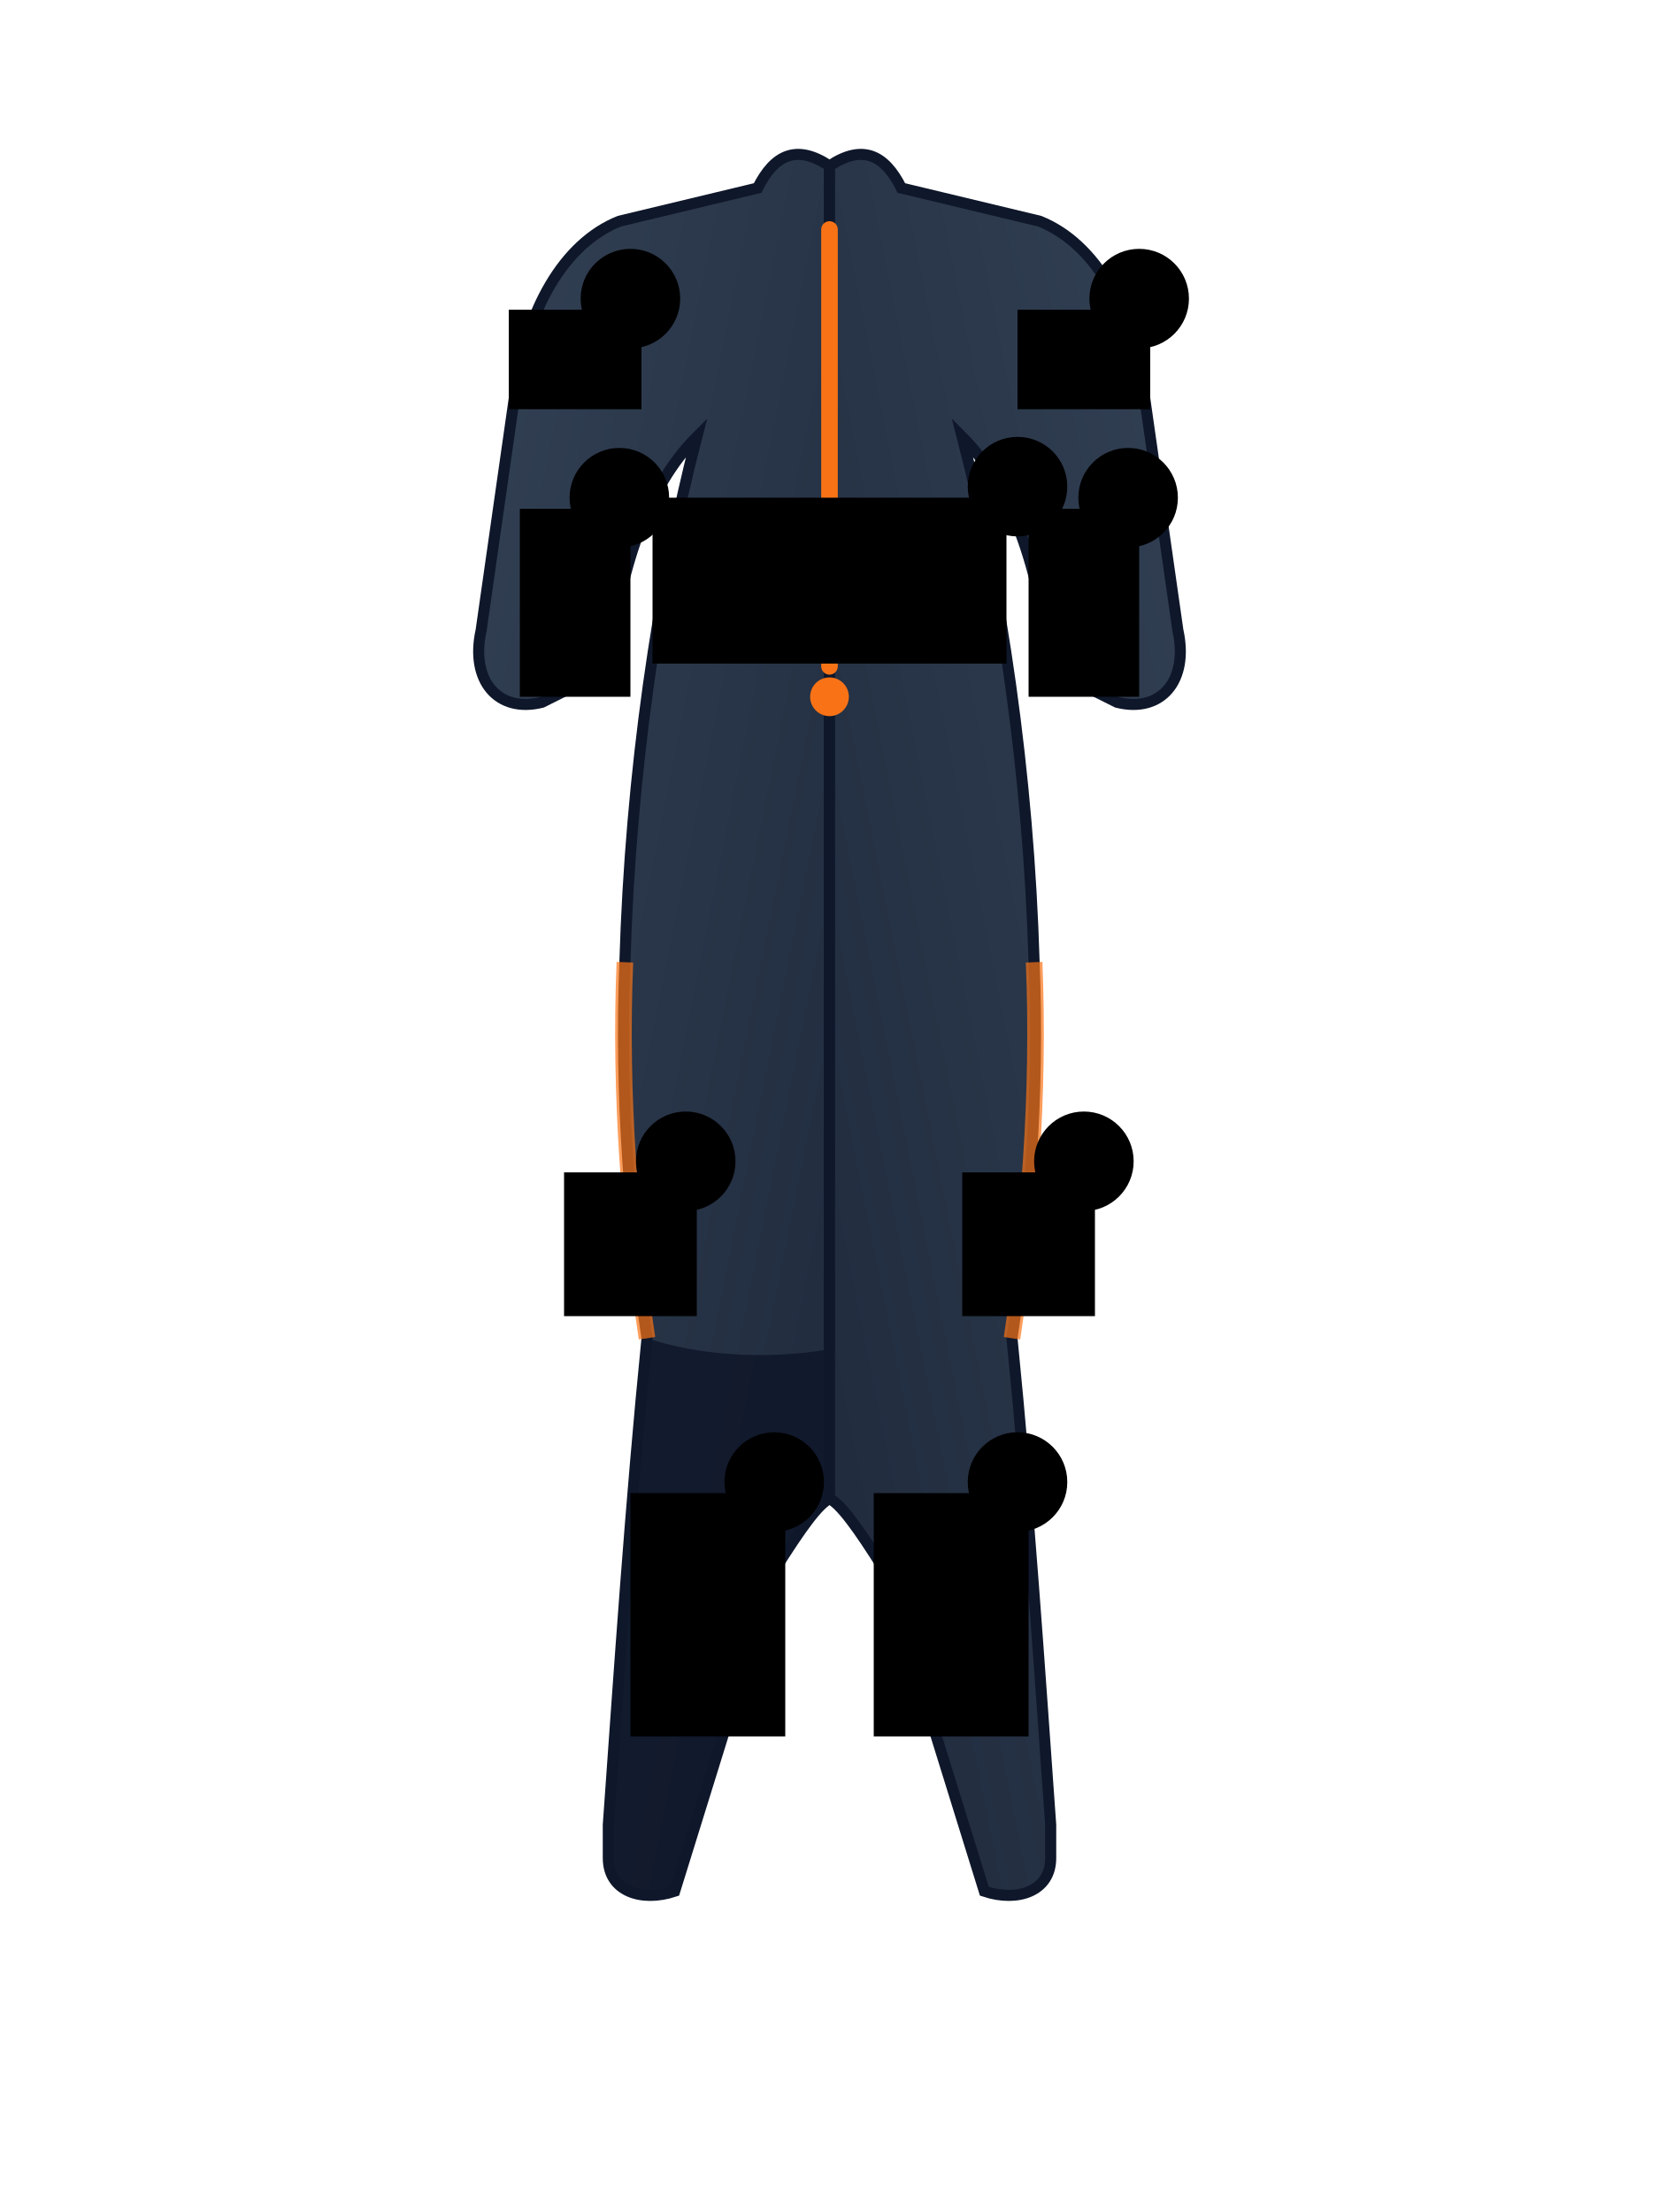
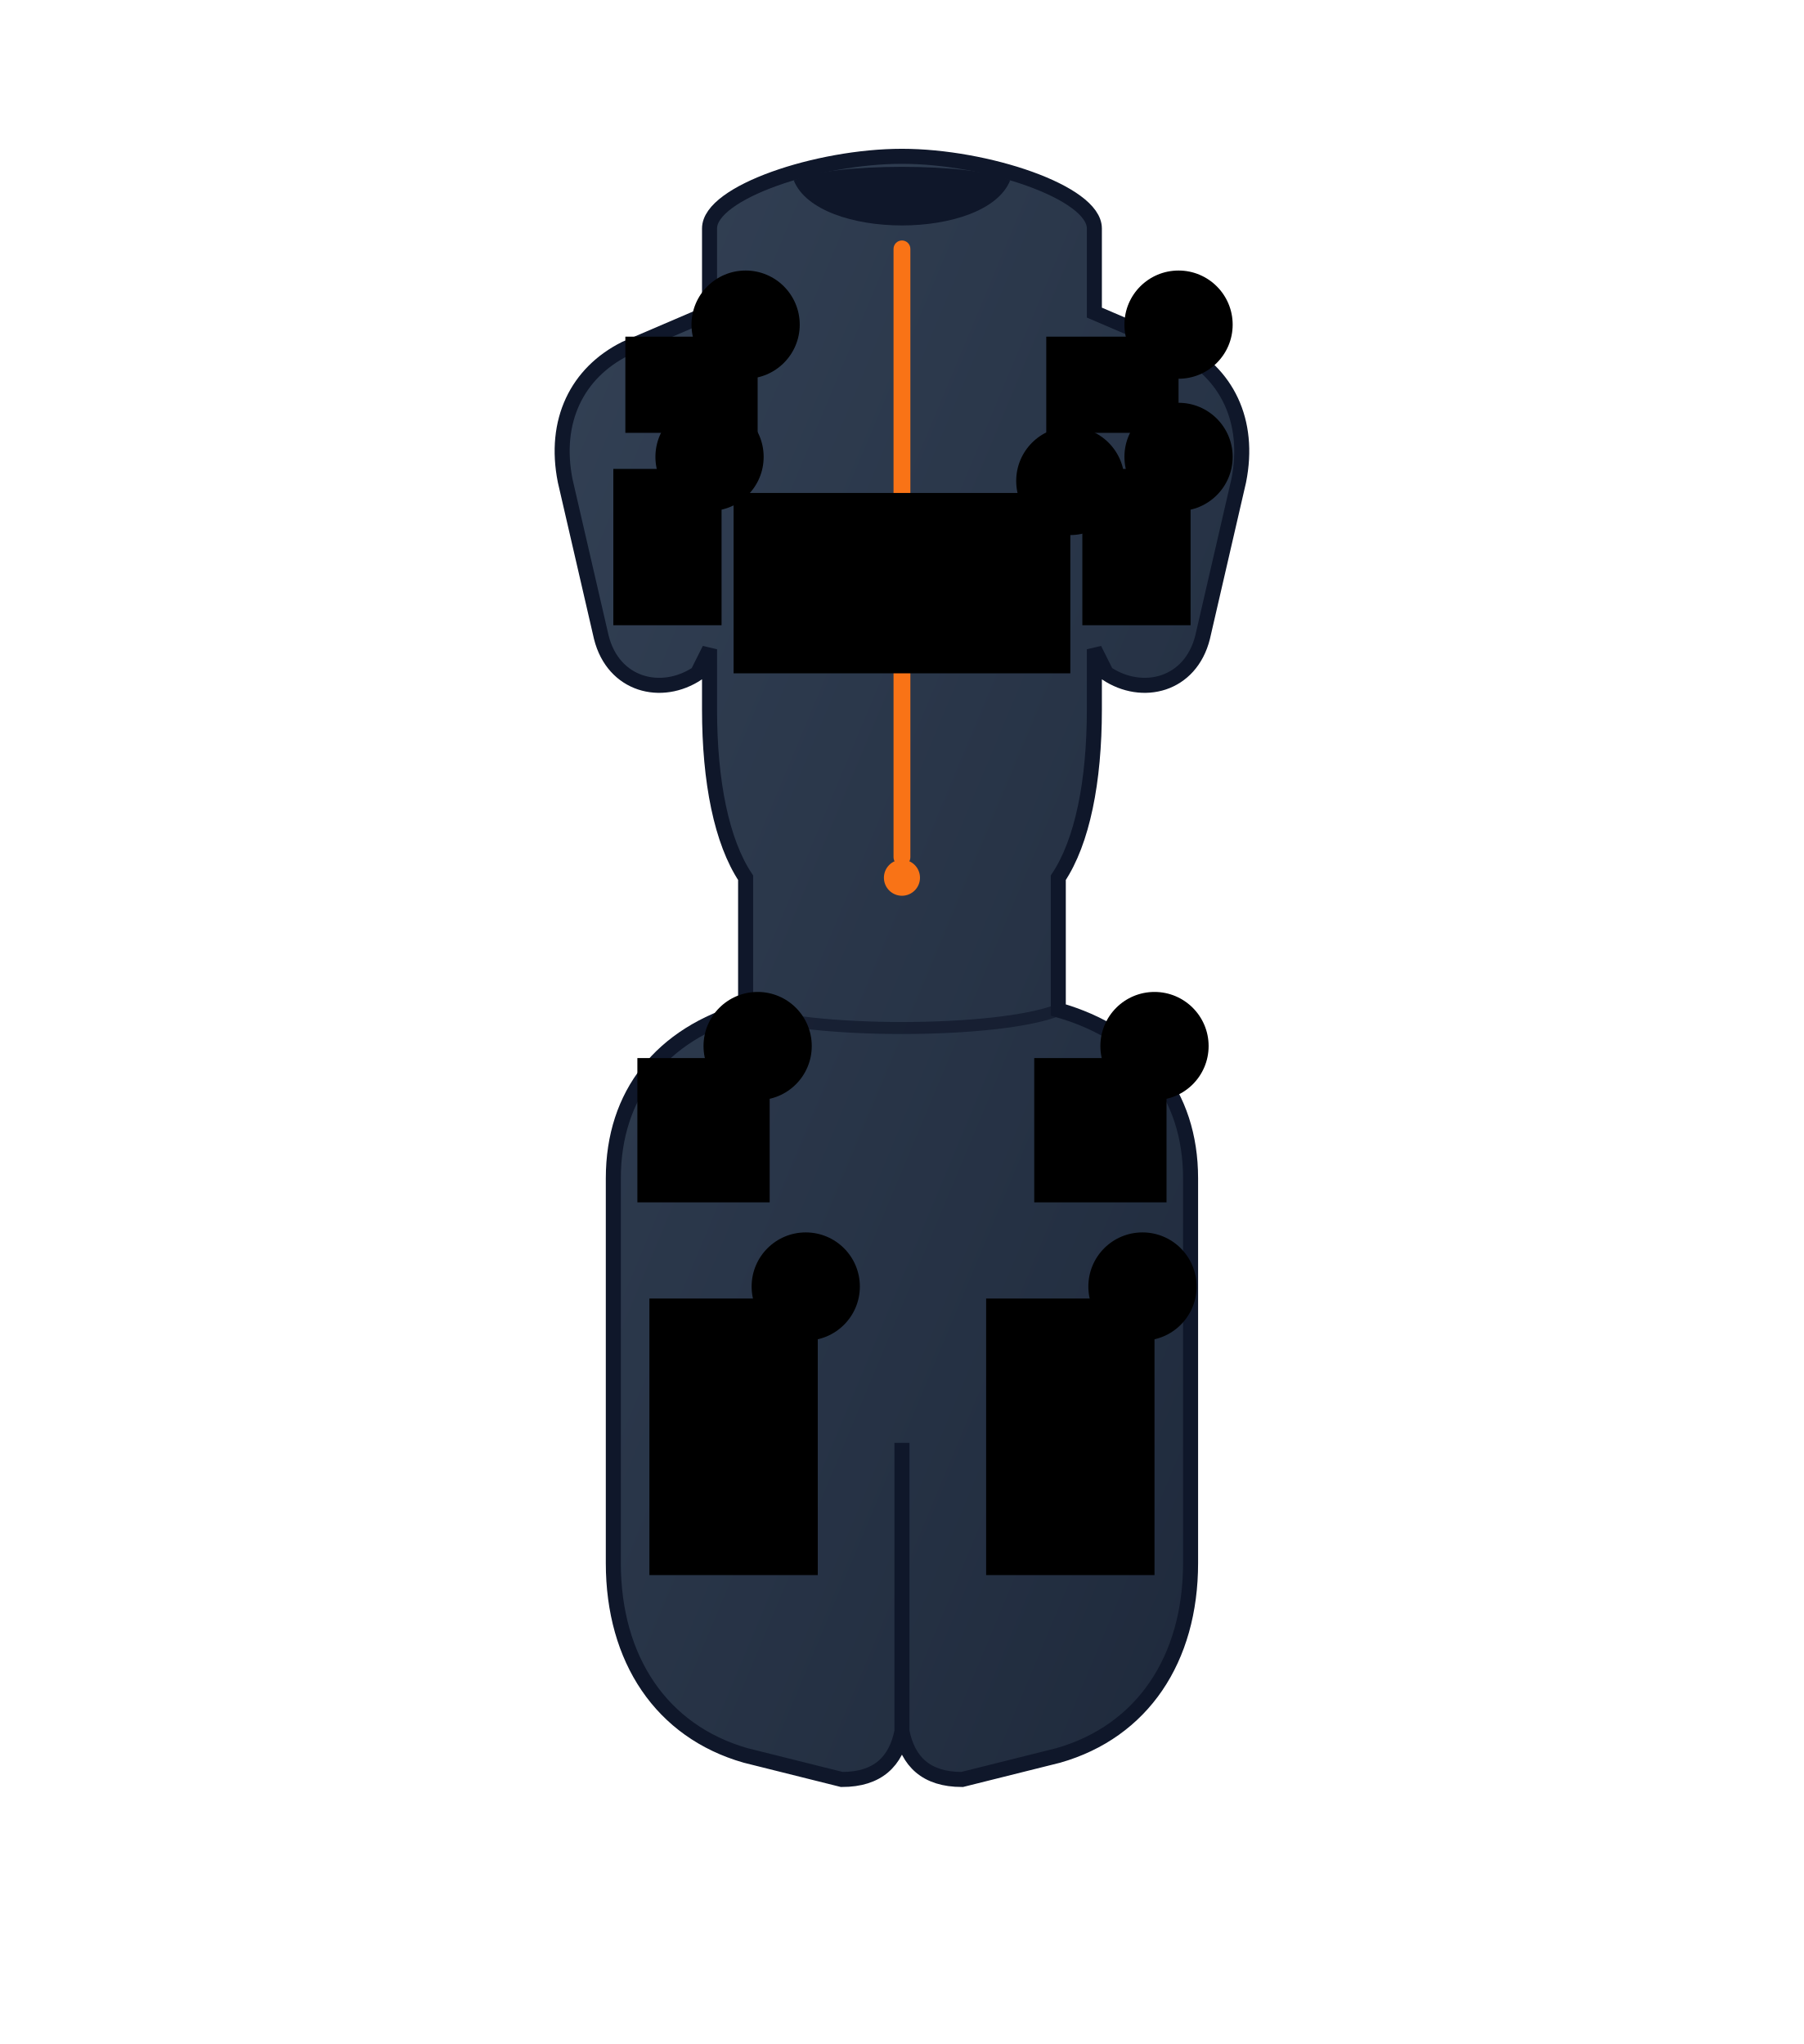
- <svg xmlns="http://www.w3.org/2000/svg" viewBox="0 0 300 400" class="suit-svg" role="img" aria-label="Tri-Suit Vorderseite mit Logo-Positionen">
+ <svg xmlns="http://www.w3.org/2000/svg" viewBox="0 0 300 340" class="suit-svg" role="img" aria-label="Tri-Suit Vorderseite mit Logo-Positionen">
  <defs>
    <linearGradient id="fabricGrad" x1="0" y1="0" x2="1" y2="1">
      <stop offset="0" stop-color="#334155" />
      <stop offset="1" stop-color="#1e293b" />
    </linearGradient>
  </defs>
-   <g id="suitFront">
-     <path id="halfFront" fill="url(#fabricGrad)" stroke="#0f172a" stroke-width="2" d="M150 30          C144 26 140 28 137 34          L112 40          C102 44 95 56 93 72          L87 114          C85 123 90 129 98 127          L110 121          C112 103 117 88 126 79          C119 106 114 140 113 174          C112 198 114 222 117 242          C114 272 112 302 110 330          L110 336          C110 342 116 344 122 342          L140 284          C145 276 148 272 150 271 Z" />
-     <use href="#halfFront" transform="translate(300,0) scale(-1,1)" />
-     <path fill="#0f172a" opacity="0.9" d="M117 242          C114 272 112 302 110 330          L110 336          C110 342 116 344 122 342          L140 284          C145 276 148 272 150 271          L150 244          C138 246 126 245 117 242 Z" />
-     <use href="#halfFront" transform="translate(300,0) scale(-1,1)" opacity="0" />
-     <rect x="148.5" y="40" width="3" height="82" rx="1.5" fill="#f97316" />
-     <circle cx="150" cy="126" r="3.5" fill="#f97316" />
-     <path d="M113 174 C112 198 114 222 117 242" stroke="#f97316" stroke-width="3" fill="none" opacity="0.7" />
-     <path d="M187 174 C188 198 186 222 183 242" stroke="#f97316" stroke-width="3" fill="none" opacity="0.7" />
-   </g>
+   <path fill="url(#fabricGrad)" stroke="#0f172a" stroke-width="2.5" d="M118 38        C118 32 136 26 150 26        C164 26 182 32 182 38        L182 52        L196 58        C204 62 208 70 206 80        L200 106        C198 114 190 116 184 112        L182 108        L182 118        C182 130 180 140 176 146        L176 168        C190 172 198 182 198 196        L198 260        C198 276 190 288 176 292        L160 296        C154 296 151 293 150 288        L150 240        L150 240        L150 288        C149 293 146 296 140 296        L124 292        C110 288 102 276 102 260        L102 196        C102 182 110 172 124 168        L124 146        C120 140 118 130 118 118        L118 108        L116 112        C110 116 102 114 100 106        L94 80        C92 70 96 62 104 58        L118 52 Z" />
+   <path d="M132 30 C138 27 162 27 168 30 C164 40 136 40 132 30 Z" fill="#0f172a" />
+   <rect x="148.6" y="40" width="2.8" height="104" rx="1.4" fill="#f97316" />
+   <circle cx="150" cy="146" r="3" fill="#f97316" />
+   <path d="M124 168 C134 172 166 172 176 168" stroke="#0f172a" stroke-width="2" fill="none" opacity="0.7" />
  <g class="zone-marker" data-zone="brust">
-     <rect x="118" y="90" width="64" height="30" />
-     <circle cx="184" cy="88" r="9" class="badge" />
-     <text x="184" y="92" class="badge-num">1</text>
+     <rect x="122" y="82" width="56" height="30" />
+     <circle cx="178" cy="80" r="9" class="badge" />
+     <text x="178" y="84" class="badge-num">1</text>
  </g>
  <g class="zone-marker" data-zone="schulter-l">
-     <rect x="92" y="56" width="24" height="18" />
-     <circle cx="114" cy="54" r="9" class="badge" />
-     <text x="114" y="58" class="badge-num">2</text>
+     <rect x="104" y="56" width="22" height="16" />
+     <circle cx="124" cy="54" r="9" class="badge" />
+     <text x="124" y="58" class="badge-num">2</text>
  </g>
  <g class="zone-marker" data-zone="schulter-r">
-     <rect x="184" y="56" width="24" height="18" />
-     <circle cx="206" cy="54" r="9" class="badge" />
-     <text x="206" y="58" class="badge-num">3</text>
+     <rect x="174" y="56" width="22" height="16" />
+     <circle cx="196" cy="54" r="9" class="badge" />
+     <text x="196" y="58" class="badge-num">3</text>
  </g>
  <g class="zone-marker" data-zone="aermel-l">
-     <rect x="94" y="92" width="20" height="34" />
-     <circle cx="112" cy="90" r="9" class="badge" />
-     <text x="112" y="94" class="badge-num">4</text>
+     <rect x="102" y="78" width="18" height="26" />
+     <circle cx="118" cy="76" r="9" class="badge" />
+     <text x="118" y="80" class="badge-num">4</text>
  </g>
  <g class="zone-marker" data-zone="aermel-r">
-     <rect x="186" y="92" width="20" height="34" />
-     <circle cx="204" cy="90" r="9" class="badge" />
-     <text x="204" y="94" class="badge-num">5</text>
+     <rect x="180" y="78" width="18" height="26" />
+     <circle cx="196" cy="76" r="9" class="badge" />
+     <text x="196" y="80" class="badge-num">5</text>
  </g>
  <g class="zone-marker" data-zone="huefte-l">
-     <rect x="102" y="212" width="24" height="26" />
-     <circle cx="124" cy="210" r="9" class="badge" />
-     <text x="124" y="214" class="badge-num">6</text>
+     <rect x="106" y="176" width="22" height="24" />
+     <circle cx="126" cy="174" r="9" class="badge" />
+     <text x="126" y="178" class="badge-num">6</text>
  </g>
  <g class="zone-marker" data-zone="huefte-r">
-     <rect x="174" y="212" width="24" height="26" />
-     <circle cx="196" cy="210" r="9" class="badge" />
-     <text x="196" y="214" class="badge-num">7</text>
+     <rect x="172" y="176" width="22" height="24" />
+     <circle cx="192" cy="174" r="9" class="badge" />
+     <text x="192" y="178" class="badge-num">7</text>
  </g>
  <g class="zone-marker" data-zone="schenkel-l">
-     <rect x="114" y="270" width="28" height="44" />
-     <circle cx="140" cy="268" r="9" class="badge" />
-     <text x="140" y="272" class="badge-num">8</text>
+     <rect x="108" y="216" width="28" height="46" />
+     <circle cx="134" cy="214" r="9" class="badge" />
+     <text x="134" y="218" class="badge-num">8</text>
  </g>
  <g class="zone-marker" data-zone="schenkel-r">
-     <rect x="158" y="270" width="28" height="44" />
-     <circle cx="184" cy="268" r="9" class="badge" />
-     <text x="184" y="272" class="badge-num">9</text>
+     <rect x="164" y="216" width="28" height="46" />
+     <circle cx="190" cy="214" r="9" class="badge" />
+     <text x="190" y="218" class="badge-num">9</text>
  </g>
</svg>
